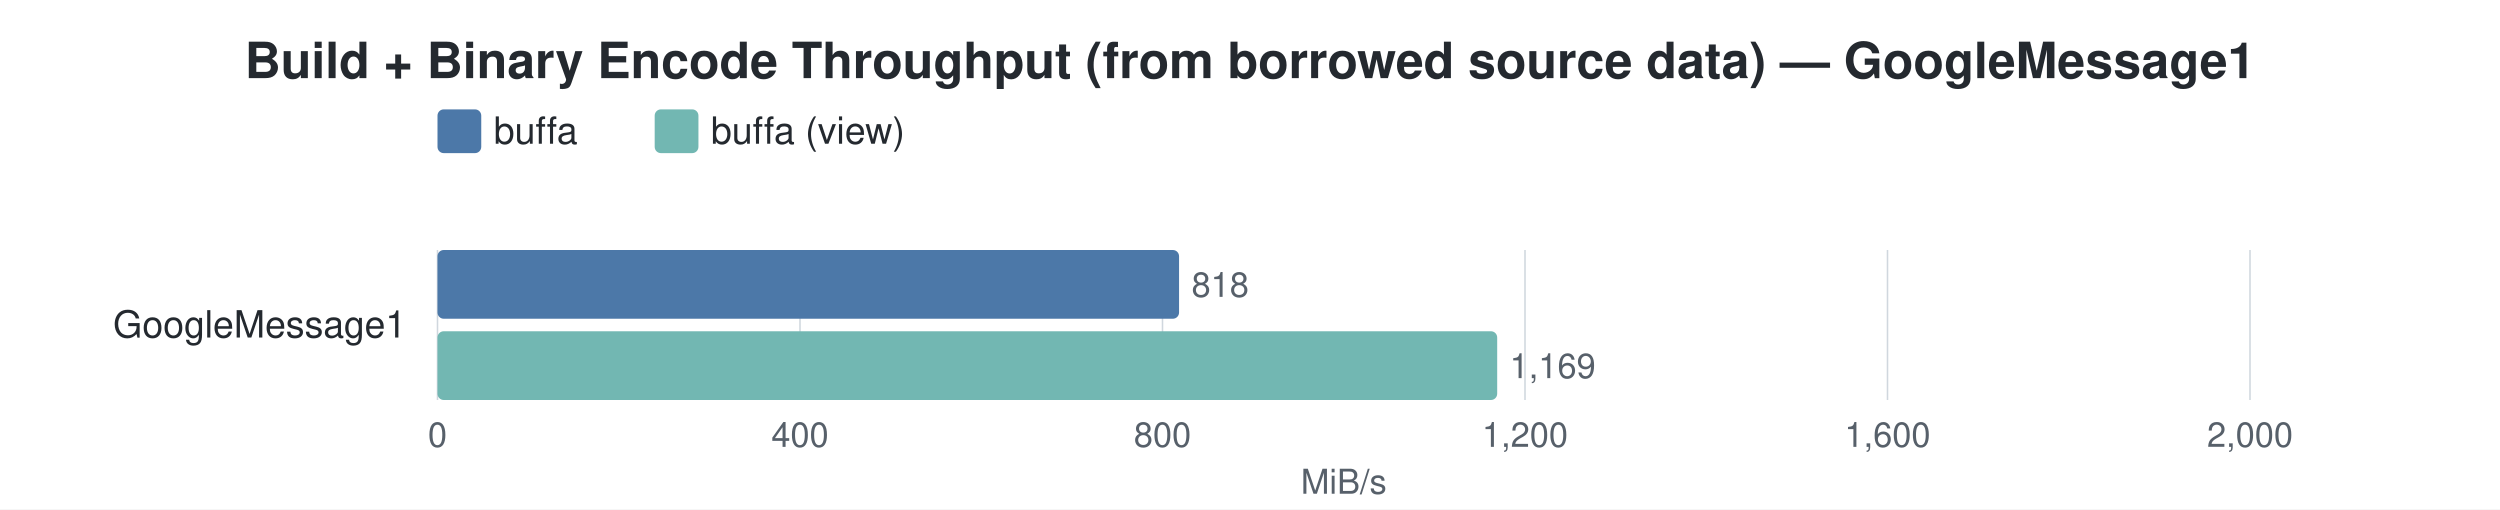
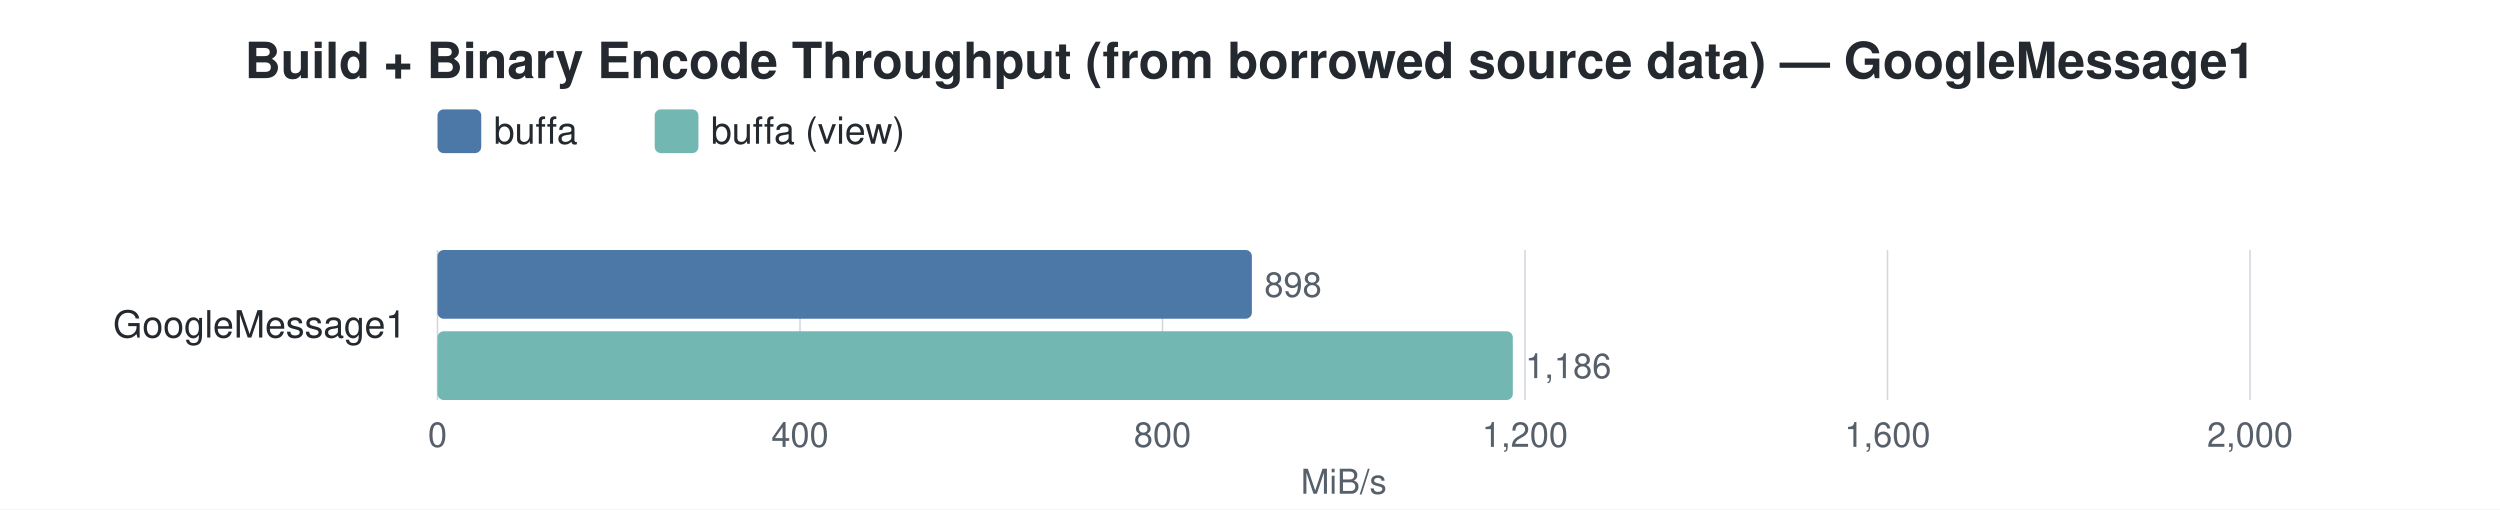
<svg xmlns="http://www.w3.org/2000/svg" width="800" height="163" viewBox="0 0 800 163">
  <style>
    text { font-family: -apple-system, BlinkMacSystemFont, "Segoe UI", Helvetica, Arial, sans-serif; }
    .title { font-size: 16px; font-weight: 600; fill: #24292f; }
    .label { font-size: 12px; fill: #24292f; }
    .value { font-size: 11px; fill: #57606a; }
    .axis-label { font-size: 11px; fill: #57606a; }
    .legend-text { font-size: 12px; fill: #24292f; }
    .grid { stroke: #d0d7de; stroke-width: 0.5; }
  </style>
  <rect width="100%" height="100%" fill="white" />
  <text x="400.0" y="25" text-anchor="middle" class="title">Build + Binary Encode Throughput (from borrowed source data) — GoogleMessage1</text>
  <rect x="140" y="35" width="14" height="14" rx="2" fill="#4C78A8" />
  <text x="158" y="46" class="legend-text">buffa</text>
  <rect x="209.5" y="35" width="14" height="14" rx="2" fill="#72B7B2" />
  <text x="227.5" y="46" class="legend-text">buffa (view)</text>
  <line x1="140.0" y1="80" x2="140.0" y2="128" class="grid" />
  <text x="140.0" y="143" text-anchor="middle" class="axis-label">0</text>
  <line x1="256.0" y1="80" x2="256.0" y2="128" class="grid" />
  <text x="256.0" y="143" text-anchor="middle" class="axis-label">400</text>
  <line x1="372.0" y1="80" x2="372.0" y2="128" class="grid" />
  <text x="372.0" y="143" text-anchor="middle" class="axis-label">800</text>
  <line x1="488.0" y1="80" x2="488.0" y2="128" class="grid" />
  <text x="488.0" y="143" text-anchor="middle" class="axis-label">1,200</text>
  <line x1="604.0" y1="80" x2="604.0" y2="128" class="grid" />
  <text x="604.0" y="143" text-anchor="middle" class="axis-label">1,600</text>
  <line x1="720.0" y1="80" x2="720.0" y2="128" class="grid" />
  <text x="720.0" y="143" text-anchor="middle" class="axis-label">2,000</text>
  <text x="430.0" y="158" text-anchor="middle" class="axis-label">MiB/s</text>
  <text x="130" y="108.0" text-anchor="end" class="label">GoogleMessage1</text>
-   <rect x="140" y="80.0" width="237.3" height="22" rx="2" fill="#4C78A8" />
-   <text x="381.3" y="95.0" class="value">818</text>
-   <rect x="140" y="106.0" width="339.1" height="22" rx="2" fill="#72B7B2" />
-   <text x="483.1" y="121.0" class="value">1,169</text>
+   <rect x="140" y="80.0" width="260.6" height="22" rx="2" fill="#4C78A8" />
+   <text x="404.6" y="95.0" class="value">898</text>
+   <rect x="140" y="106.0" width="344.1" height="22" rx="2" fill="#72B7B2" />
+   <text x="488.1" y="121.0" class="value">1,186</text>
</svg>
